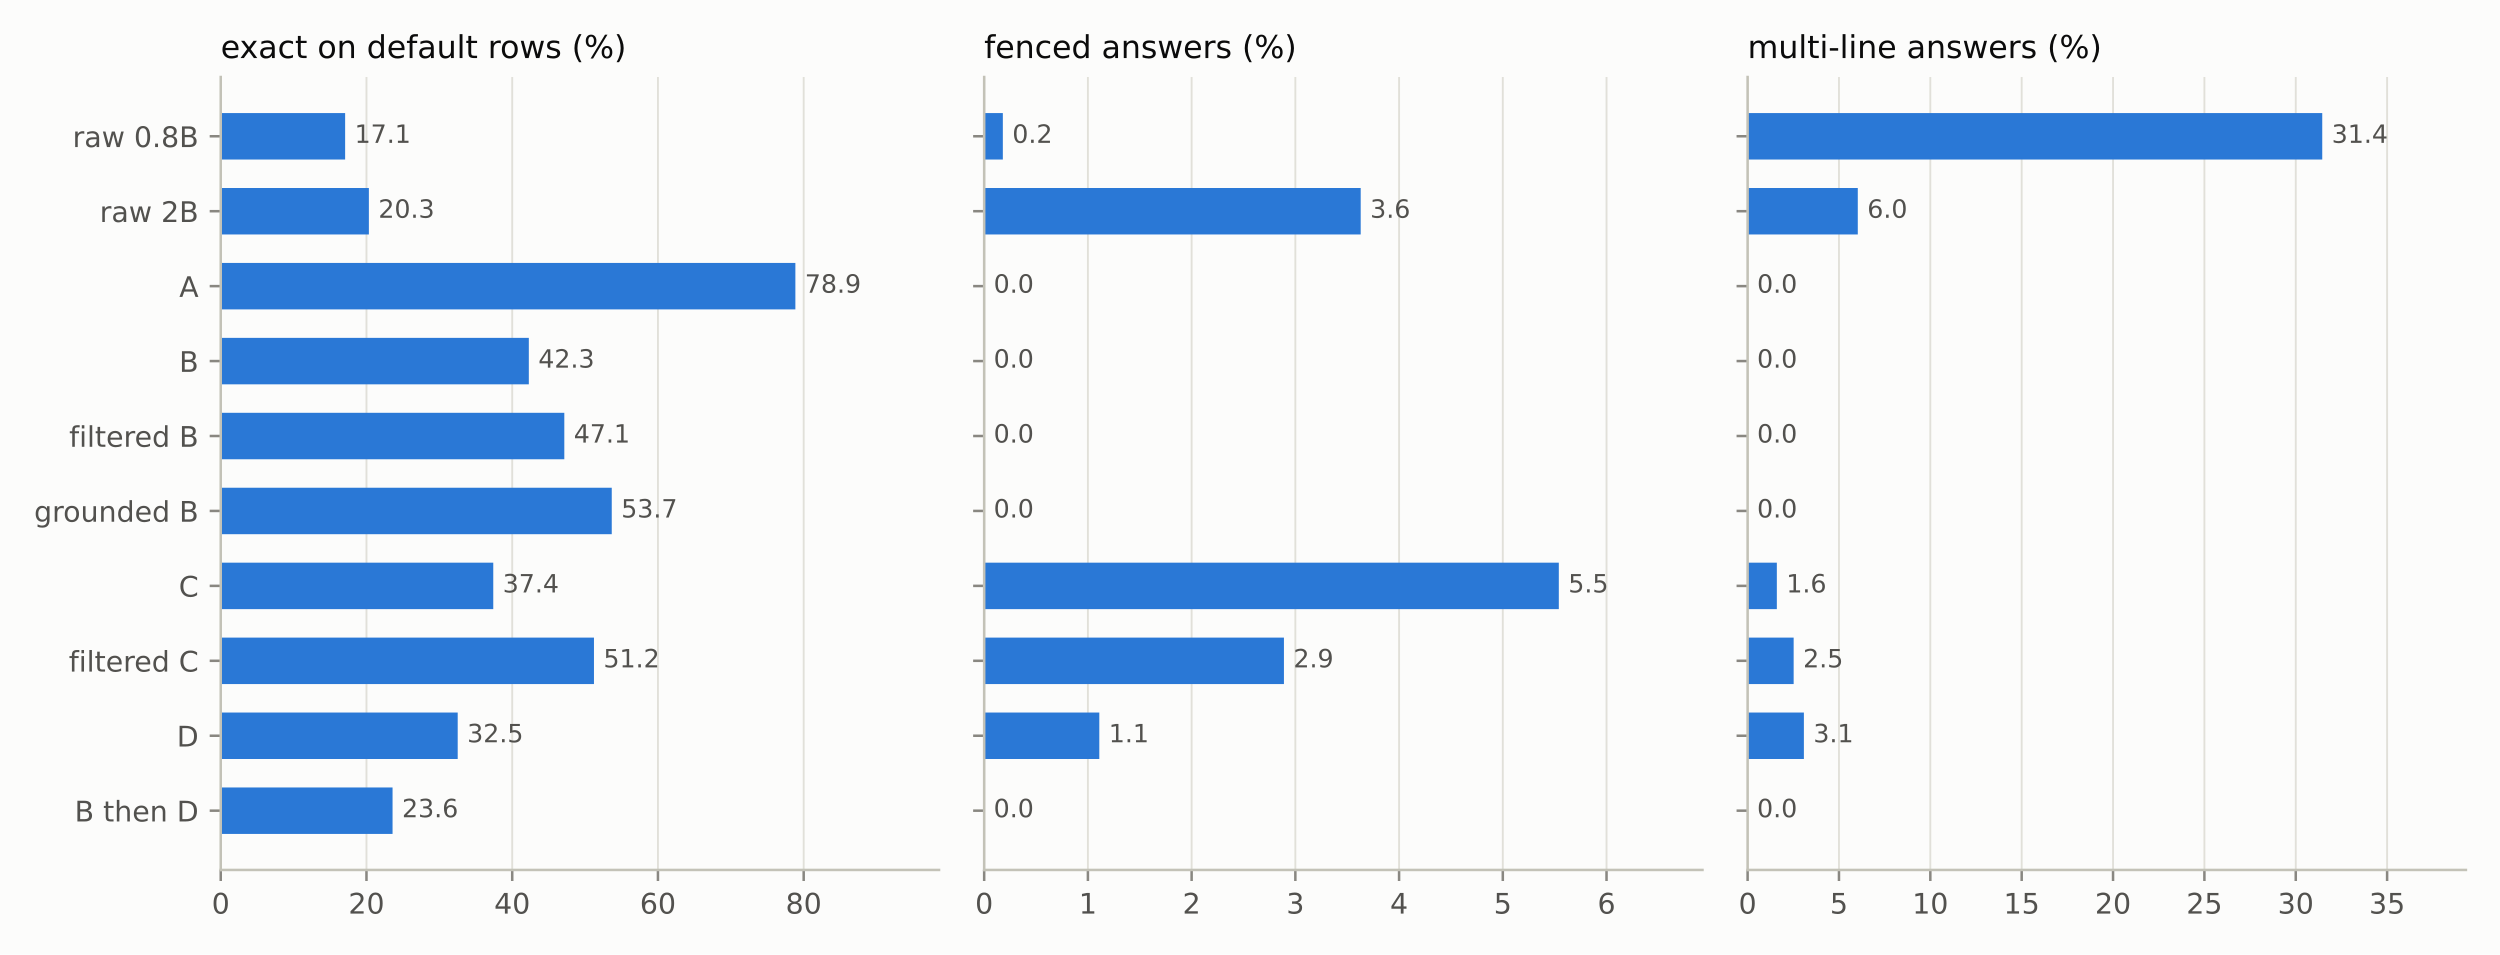
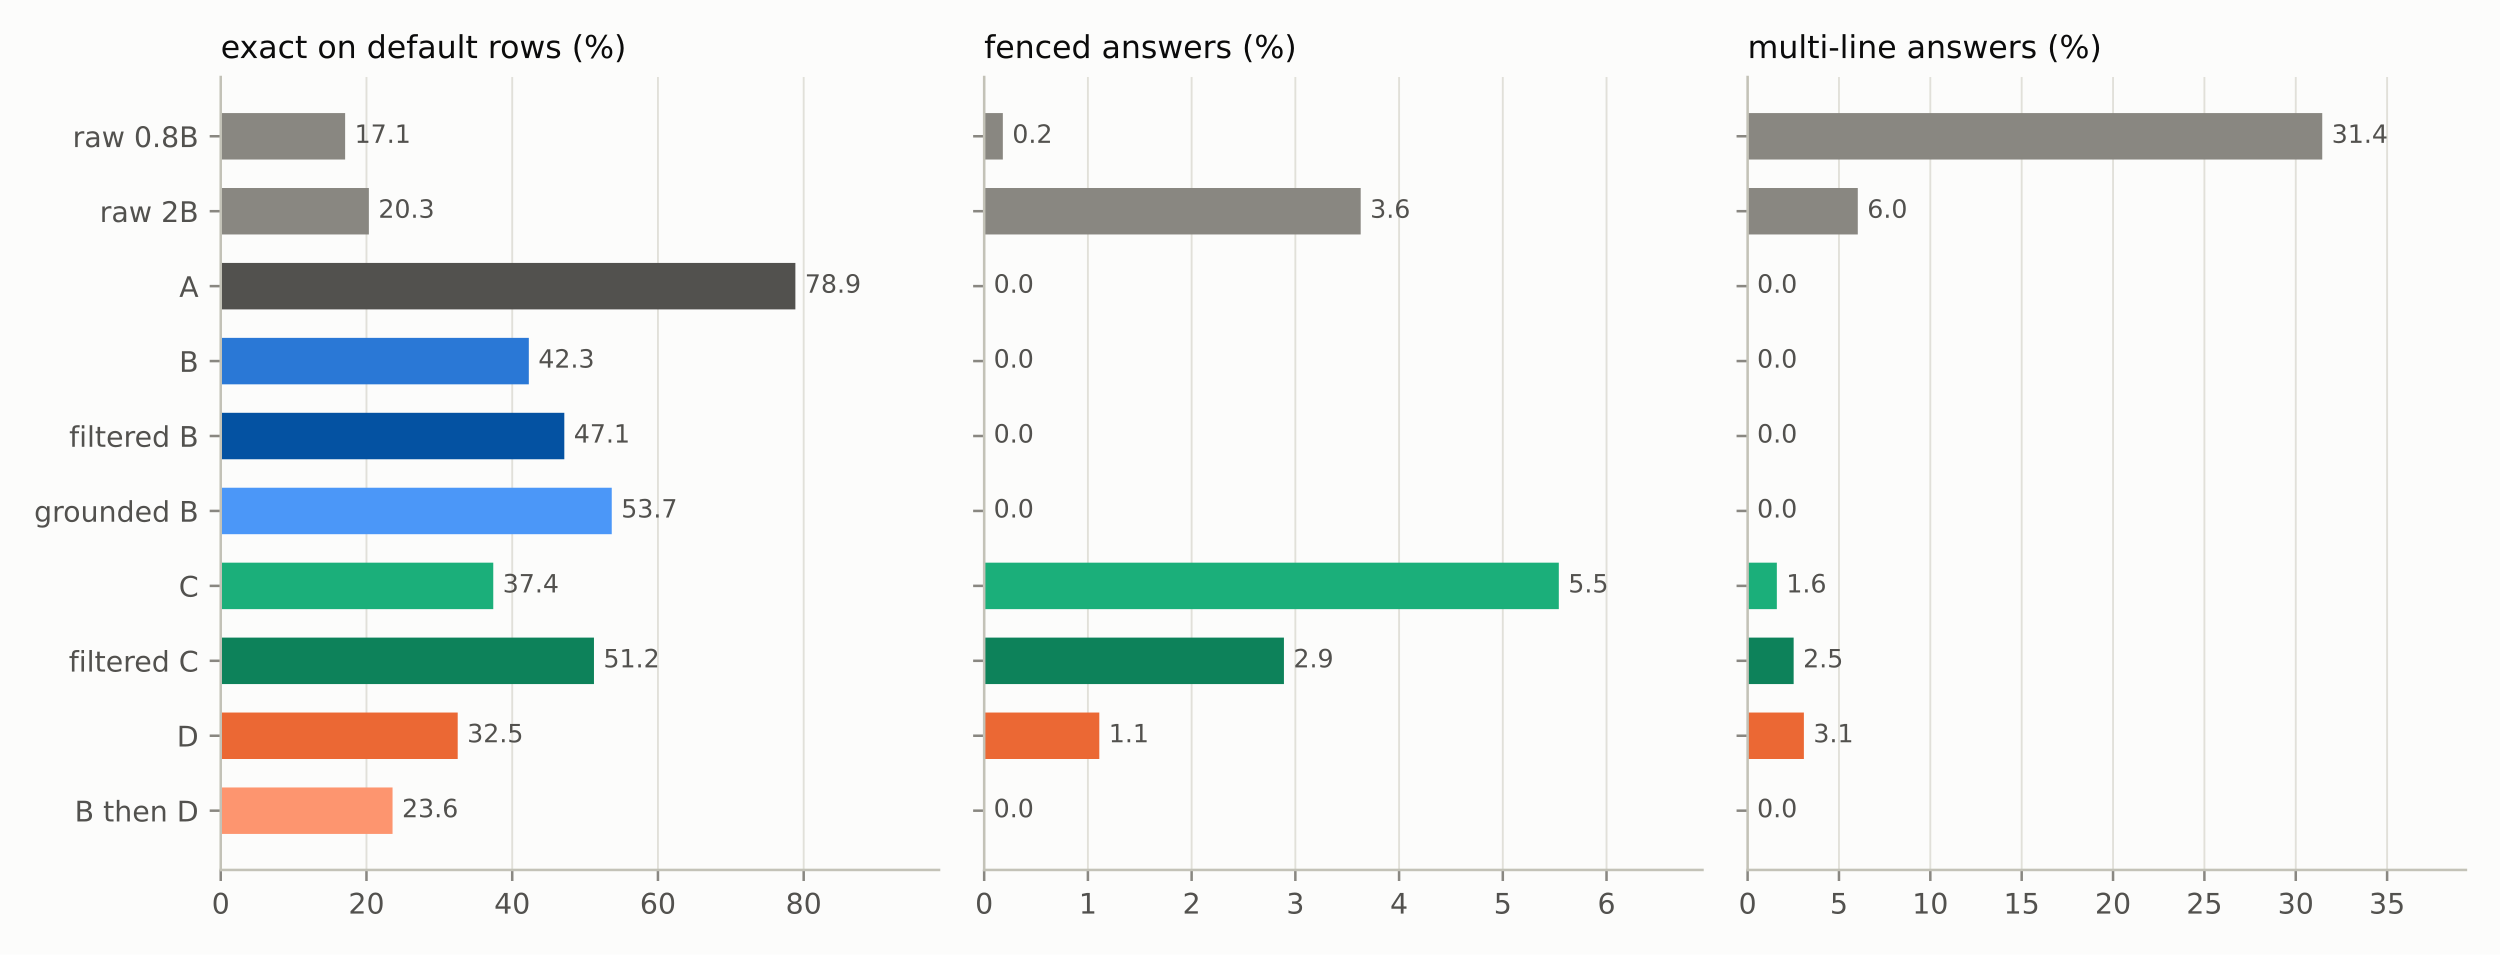
<svg xmlns="http://www.w3.org/2000/svg" xmlns:xlink="http://www.w3.org/1999/xlink" width="792pt" height="302.4pt" viewBox="0 0 792 302.4" version="1.1">
  <defs>
    <style type="text/css">*{stroke-linejoin: round; stroke-linecap: butt}</style>
  </defs>
  <g id="figure_1">
    <g id="patch_1">
      <path d="M 0 302.4 L 792 302.4 L 792 0 L 0 0 z " style="fill: #fcfcfb" />
    </g>
    <g id="axes_1">
      <g id="patch_2">
        <path d="M 69.93 275.6 L 297.486 275.6 L 297.486 24.398 L 69.93 24.398 z " style="fill: #fcfcfb" />
      </g>
      <g id="matplotlib.axis_1">
        <g id="xtick_1">
          <g id="line2d_1">
            <path d="M 69.93 275.6 L 69.93 24.398 " clip-path="url(#p79f45c9419)" style="fill: none; stroke: #e1e0d9; stroke-width: 0.6; stroke-linecap: square" />
          </g>
          <g id="line2d_2">
            <defs>
              <path id="mb6f0e437f2" d="M 0 0 L 0 3.5 " style="stroke: #898781; stroke-width: 0.8" />
            </defs>
            <g>
              <use xlink:href="#mb6f0e437f2" x="69.93" y="275.6" style="fill: #898781; stroke: #898781; stroke-width: 0.8" />
            </g>
          </g>
          <g id="text_1">
            <text style="font-size: 9px; font-family: 'DejaVu Sans', 'Bitstream Vera Sans', 'Computer Modern Sans Serif', 'Lucida Grande', 'Verdana', 'Geneva', 'Lucid', 'Arial', 'Helvetica', 'Avant Garde', sans-serif; text-anchor: middle; fill: #52514e" x="69.93" y="289.438" transform="rotate(-0 69.92969 289.4379)">0</text>
          </g>
        </g>
        <g id="xtick_2">
          <g id="line2d_3">
            <path d="M 116.099 275.6 L 116.099 24.398 " clip-path="url(#p79f45c9419)" style="fill: none; stroke: #e1e0d9; stroke-width: 0.6; stroke-linecap: square" />
          </g>
          <g id="line2d_4">
            <g>
              <use xlink:href="#mb6f0e437f2" x="116.099" y="275.6" style="fill: #898781; stroke: #898781; stroke-width: 0.8" />
            </g>
          </g>
          <g id="text_2">
            <text style="font-size: 9px; font-family: 'DejaVu Sans', 'Bitstream Vera Sans', 'Computer Modern Sans Serif', 'Lucida Grande', 'Verdana', 'Geneva', 'Lucid', 'Arial', 'Helvetica', 'Avant Garde', sans-serif; text-anchor: middle; fill: #52514e" x="116.099" y="289.438" transform="rotate(-0 116.099 289.4379)">20</text>
          </g>
        </g>
        <g id="xtick_3">
          <g id="line2d_5">
            <path d="M 162.268 275.6 L 162.268 24.398 " clip-path="url(#p79f45c9419)" style="fill: none; stroke: #e1e0d9; stroke-width: 0.6; stroke-linecap: square" />
          </g>
          <g id="line2d_6">
            <g>
              <use xlink:href="#mb6f0e437f2" x="162.268" y="275.6" style="fill: #898781; stroke: #898781; stroke-width: 0.8" />
            </g>
          </g>
          <g id="text_3">
            <text style="font-size: 9px; font-family: 'DejaVu Sans', 'Bitstream Vera Sans', 'Computer Modern Sans Serif', 'Lucida Grande', 'Verdana', 'Geneva', 'Lucid', 'Arial', 'Helvetica', 'Avant Garde', sans-serif; text-anchor: middle; fill: #52514e" x="162.268" y="289.438" transform="rotate(-0 162.2682 289.4379)">40</text>
          </g>
        </g>
        <g id="xtick_4">
          <g id="line2d_7">
            <path d="M 208.437 275.6 L 208.437 24.398 " clip-path="url(#p79f45c9419)" style="fill: none; stroke: #e1e0d9; stroke-width: 0.6; stroke-linecap: square" />
          </g>
          <g id="line2d_8">
            <g>
              <use xlink:href="#mb6f0e437f2" x="208.437" y="275.6" style="fill: #898781; stroke: #898781; stroke-width: 0.8" />
            </g>
          </g>
          <g id="text_4">
            <text style="font-size: 9px; font-family: 'DejaVu Sans', 'Bitstream Vera Sans', 'Computer Modern Sans Serif', 'Lucida Grande', 'Verdana', 'Geneva', 'Lucid', 'Arial', 'Helvetica', 'Avant Garde', sans-serif; text-anchor: middle; fill: #52514e" x="208.437" y="289.438" transform="rotate(-0 208.4375 289.4379)">60</text>
          </g>
        </g>
        <g id="xtick_5">
          <g id="line2d_9">
            <path d="M 254.607 275.6 L 254.607 24.398 " clip-path="url(#p79f45c9419)" style="fill: none; stroke: #e1e0d9; stroke-width: 0.6; stroke-linecap: square" />
          </g>
          <g id="line2d_10">
            <g>
              <use xlink:href="#mb6f0e437f2" x="254.607" y="275.6" style="fill: #898781; stroke: #898781; stroke-width: 0.8" />
            </g>
          </g>
          <g id="text_5">
            <text style="font-size: 9px; font-family: 'DejaVu Sans', 'Bitstream Vera Sans', 'Computer Modern Sans Serif', 'Lucida Grande', 'Verdana', 'Geneva', 'Lucid', 'Arial', 'Helvetica', 'Avant Garde', sans-serif; text-anchor: middle; fill: #52514e" x="254.607" y="289.438" transform="rotate(-0 254.6068 289.4379)">80</text>
          </g>
        </g>
      </g>
      <g id="matplotlib.axis_2">
        <g id="ytick_1">
          <g id="line2d_11">
            <defs>
              <path id="m98bd4d038a" d="M 0 0 L -3.5 0 " style="stroke: #898781; stroke-width: 0.8" />
            </defs>
            <g>
              <use xlink:href="#m98bd4d038a" x="69.93" y="43.176" style="fill: #898781; stroke: #898781; stroke-width: 0.8" />
            </g>
          </g>
          <g id="text_6">
            <text style="font-size: 9px; font-family: 'DejaVu Sans', 'Bitstream Vera Sans', 'Computer Modern Sans Serif', 'Lucida Grande', 'Verdana', 'Geneva', 'Lucid', 'Arial', 'Helvetica', 'Avant Garde', sans-serif; text-anchor: end; fill: #52514e" x="62.93" y="46.595" transform="rotate(-0 62.92969 46.59459)">raw 0.8B</text>
          </g>
        </g>
        <g id="ytick_2">
          <g id="line2d_12">
            <g>
              <use xlink:href="#m98bd4d038a" x="69.93" y="66.914" style="fill: #898781; stroke: #898781; stroke-width: 0.8" />
            </g>
          </g>
          <g id="text_7">
            <text style="font-size: 9px; font-family: 'DejaVu Sans', 'Bitstream Vera Sans', 'Computer Modern Sans Serif', 'Lucida Grande', 'Verdana', 'Geneva', 'Lucid', 'Arial', 'Helvetica', 'Avant Garde', sans-serif; text-anchor: end; fill: #52514e" x="62.93" y="70.333" transform="rotate(-0 62.92969 70.33316)">raw 2B</text>
          </g>
        </g>
        <g id="ytick_3">
          <g id="line2d_13">
            <g>
              <use xlink:href="#m98bd4d038a" x="69.93" y="90.653" style="fill: #898781; stroke: #898781; stroke-width: 0.8" />
            </g>
          </g>
          <g id="text_8">
            <text style="font-size: 9px; font-family: 'DejaVu Sans', 'Bitstream Vera Sans', 'Computer Modern Sans Serif', 'Lucida Grande', 'Verdana', 'Geneva', 'Lucid', 'Arial', 'Helvetica', 'Avant Garde', sans-serif; text-anchor: end; fill: #52514e" x="62.93" y="94.072" transform="rotate(-0 62.92969 94.07174)">A</text>
          </g>
        </g>
        <g id="ytick_4">
          <g id="line2d_14">
            <g>
              <use xlink:href="#m98bd4d038a" x="69.93" y="114.391" style="fill: #898781; stroke: #898781; stroke-width: 0.8" />
            </g>
          </g>
          <g id="text_9">
            <text style="font-size: 9px; font-family: 'DejaVu Sans', 'Bitstream Vera Sans', 'Computer Modern Sans Serif', 'Lucida Grande', 'Verdana', 'Geneva', 'Lucid', 'Arial', 'Helvetica', 'Avant Garde', sans-serif; text-anchor: end; fill: #52514e" x="62.93" y="117.81" transform="rotate(-0 62.92969 117.8103)">B</text>
          </g>
        </g>
        <g id="ytick_5">
          <g id="line2d_15">
            <g>
              <use xlink:href="#m98bd4d038a" x="69.93" y="138.13" style="fill: #898781; stroke: #898781; stroke-width: 0.8" />
            </g>
          </g>
          <g id="text_10">
            <text style="font-size: 9px; font-family: 'DejaVu Sans', 'Bitstream Vera Sans', 'Computer Modern Sans Serif', 'Lucida Grande', 'Verdana', 'Geneva', 'Lucid', 'Arial', 'Helvetica', 'Avant Garde', sans-serif; text-anchor: end; fill: #52514e" x="62.93" y="141.549" transform="rotate(-0 62.92969 141.5492)">filtered B</text>
          </g>
        </g>
        <g id="ytick_6">
          <g id="line2d_16">
            <g>
              <use xlink:href="#m98bd4d038a" x="69.93" y="161.869" style="fill: #898781; stroke: #898781; stroke-width: 0.8" />
            </g>
          </g>
          <g id="text_11">
            <text style="font-size: 9px; font-family: 'DejaVu Sans', 'Bitstream Vera Sans', 'Computer Modern Sans Serif', 'Lucida Grande', 'Verdana', 'Geneva', 'Lucid', 'Arial', 'Helvetica', 'Avant Garde', sans-serif; text-anchor: end; fill: #52514e" x="62.93" y="165.288" transform="rotate(-0 62.92969 165.2878)">grounded B</text>
          </g>
        </g>
        <g id="ytick_7">
          <g id="line2d_17">
            <g>
              <use xlink:href="#m98bd4d038a" x="69.93" y="185.607" style="fill: #898781; stroke: #898781; stroke-width: 0.8" />
            </g>
          </g>
          <g id="text_12">
            <text style="font-size: 9px; font-family: 'DejaVu Sans', 'Bitstream Vera Sans', 'Computer Modern Sans Serif', 'Lucida Grande', 'Verdana', 'Geneva', 'Lucid', 'Arial', 'Helvetica', 'Avant Garde', sans-serif; text-anchor: end; fill: #52514e" x="62.93" y="189.026" transform="rotate(-0 62.92969 189.026)">C</text>
          </g>
        </g>
        <g id="ytick_8">
          <g id="line2d_18">
            <g>
              <use xlink:href="#m98bd4d038a" x="69.93" y="209.346" style="fill: #898781; stroke: #898781; stroke-width: 0.8" />
            </g>
          </g>
          <g id="text_13">
            <text style="font-size: 9px; font-family: 'DejaVu Sans', 'Bitstream Vera Sans', 'Computer Modern Sans Serif', 'Lucida Grande', 'Verdana', 'Geneva', 'Lucid', 'Arial', 'Helvetica', 'Avant Garde', sans-serif; text-anchor: end; fill: #52514e" x="62.93" y="212.765" transform="rotate(-0 62.92969 212.7649)">filtered C</text>
          </g>
        </g>
        <g id="ytick_9">
          <g id="line2d_19">
            <g>
              <use xlink:href="#m98bd4d038a" x="69.93" y="233.084" style="fill: #898781; stroke: #898781; stroke-width: 0.8" />
            </g>
          </g>
          <g id="text_14">
            <text style="font-size: 9px; font-family: 'DejaVu Sans', 'Bitstream Vera Sans', 'Computer Modern Sans Serif', 'Lucida Grande', 'Verdana', 'Geneva', 'Lucid', 'Arial', 'Helvetica', 'Avant Garde', sans-serif; text-anchor: end; fill: #52514e" x="62.93" y="236.503" transform="rotate(-0 62.92969 236.5032)">D</text>
          </g>
        </g>
        <g id="ytick_10">
          <g id="line2d_20">
            <g>
              <use xlink:href="#m98bd4d038a" x="69.93" y="256.823" style="fill: #898781; stroke: #898781; stroke-width: 0.8" />
            </g>
          </g>
          <g id="text_15">
            <text style="font-size: 9px; font-family: 'DejaVu Sans', 'Bitstream Vera Sans', 'Computer Modern Sans Serif', 'Lucida Grande', 'Verdana', 'Geneva', 'Lucid', 'Arial', 'Helvetica', 'Avant Garde', sans-serif; text-anchor: end; fill: #52514e" x="62.93" y="260.242" transform="rotate(-0 62.92969 260.2421)">B then D</text>
          </g>
        </g>
      </g>
      <g id="patch_3">
-         <path d="M 69.93 35.817 L 109.335 35.817 L 109.335 50.535 L 69.93 50.535 z " clip-path="url(#p79f45c9419)" style="fill: #2a78d6" />
+         <path d="M 69.93 35.817 L 109.335 35.817 L 109.335 50.535 L 69.93 50.535 z " clip-path="url(#p79f45c9419)" style="fill: #898781" />
      </g>
      <g id="patch_4">
-         <path d="M 69.93 59.555 L 116.861 59.555 L 116.861 74.273 L 69.93 74.273 z " clip-path="url(#p79f45c9419)" style="fill: #2a78d6" />
+         <path d="M 69.93 59.555 L 116.861 59.555 L 116.861 74.273 L 69.93 74.273 z " clip-path="url(#p79f45c9419)" style="fill: #898781" />
      </g>
      <g id="patch_5">
-         <path d="M 69.93 83.294 L 251.975 83.294 L 251.975 98.012 L 69.93 98.012 z " clip-path="url(#p79f45c9419)" style="fill: #2a78d6" />
+         <path d="M 69.93 83.294 L 251.975 83.294 L 251.975 98.012 L 69.93 98.012 z " clip-path="url(#p79f45c9419)" style="fill: #52514e" />
      </g>
      <g id="patch_6">
        <path d="M 69.93 107.032 L 167.532 107.032 L 167.532 121.75 L 69.93 121.75 z " clip-path="url(#p79f45c9419)" style="fill: #2a78d6" />
      </g>
      <g id="patch_7">
-         <path d="M 69.93 130.771 L 178.774 130.771 L 178.774 145.489 L 69.93 145.489 z " clip-path="url(#p79f45c9419)" style="fill: #2a78d6" />
+         <path d="M 69.93 130.771 L 178.774 130.771 L 178.774 145.489 L 69.93 145.489 z " clip-path="url(#p79f45c9419)" style="fill: #0452a2" />
      </g>
      <g id="patch_8">
-         <path d="M 69.93 154.51 L 193.802 154.51 L 193.802 169.227 L 69.93 169.227 z " clip-path="url(#p79f45c9419)" style="fill: #2a78d6" />
+         <path d="M 69.93 154.51 L 193.802 154.51 L 193.802 169.227 L 69.93 169.227 z " clip-path="url(#p79f45c9419)" style="fill: #4b97f8" />
      </g>
      <g id="patch_9">
-         <path d="M 69.93 178.248 L 156.266 178.248 L 156.266 192.966 L 69.93 192.966 z " clip-path="url(#p79f45c9419)" style="fill: #2a78d6" />
+         <path d="M 69.93 178.248 L 156.266 178.248 L 156.266 192.966 L 69.93 192.966 z " clip-path="url(#p79f45c9419)" style="fill: #1baf7a" />
      </g>
      <g id="patch_10">
-         <path d="M 69.93 201.987 L 188.169 201.987 L 188.169 216.705 L 69.93 216.705 z " clip-path="url(#p79f45c9419)" style="fill: #2a78d6" />
+         <path d="M 69.93 201.987 L 188.169 201.987 L 188.169 216.705 L 69.93 216.705 z " clip-path="url(#p79f45c9419)" style="fill: #0d825a" />
      </g>
      <g id="patch_11">
-         <path d="M 69.93 225.725 L 145.001 225.725 L 145.001 240.443 L 69.93 240.443 z " clip-path="url(#p79f45c9419)" style="fill: #2a78d6" />
+         <path d="M 69.93 225.725 L 145.001 225.725 L 145.001 240.443 L 69.93 240.443 z " clip-path="url(#p79f45c9419)" style="fill: #eb6834" />
      </g>
      <g id="patch_12">
-         <path d="M 69.93 249.464 L 124.363 249.464 L 124.363 264.182 L 69.93 264.182 z " clip-path="url(#p79f45c9419)" style="fill: #2a78d6" />
+         <path d="M 69.93 249.464 L 124.363 249.464 L 124.363 264.182 L 69.93 264.182 z " clip-path="url(#p79f45c9419)" style="fill: #fd956f" />
      </g>
      <g id="patch_13">
        <path d="M 69.93 275.6 L 69.93 24.398 " style="fill: none; stroke: #c3c2b7; stroke-width: 0.8; stroke-linejoin: miter; stroke-linecap: square" />
      </g>
      <g id="patch_14">
        <path d="M 69.93 275.6 L 297.486 275.6 " style="fill: none; stroke: #c3c2b7; stroke-width: 0.8; stroke-linejoin: miter; stroke-linecap: square" />
      </g>
      <g id="text_16">
        <text style="font-size: 8px; font-family: 'DejaVu Sans', 'Bitstream Vera Sans', 'Computer Modern Sans Serif', 'Lucida Grande', 'Verdana', 'Geneva', 'Lucid', 'Arial', 'Helvetica', 'Avant Garde', sans-serif; text-anchor: start; fill: #52514e" x="112.335" y="45.254" transform="rotate(-0 112.3352 45.25377)">17.1</text>
      </g>
      <g id="text_17">
        <text style="font-size: 8px; font-family: 'DejaVu Sans', 'Bitstream Vera Sans', 'Computer Modern Sans Serif', 'Lucida Grande', 'Verdana', 'Geneva', 'Lucid', 'Arial', 'Helvetica', 'Avant Garde', sans-serif; text-anchor: start; fill: #52514e" x="119.861" y="68.992" transform="rotate(-0 119.8607 68.99234)">20.3</text>
      </g>
      <g id="text_18">
        <text style="font-size: 8px; font-family: 'DejaVu Sans', 'Bitstream Vera Sans', 'Computer Modern Sans Serif', 'Lucida Grande', 'Verdana', 'Geneva', 'Lucid', 'Arial', 'Helvetica', 'Avant Garde', sans-serif; text-anchor: start; fill: #52514e" x="254.975" y="92.731" transform="rotate(-0 254.9751 92.73091)">78.9</text>
      </g>
      <g id="text_19">
        <text style="font-size: 8px; font-family: 'DejaVu Sans', 'Bitstream Vera Sans', 'Computer Modern Sans Serif', 'Lucida Grande', 'Verdana', 'Geneva', 'Lucid', 'Arial', 'Helvetica', 'Avant Garde', sans-serif; text-anchor: start; fill: #52514e" x="170.532" y="116.469" transform="rotate(-0 170.5315 116.4695)">42.3</text>
      </g>
      <g id="text_20">
        <text style="font-size: 8px; font-family: 'DejaVu Sans', 'Bitstream Vera Sans', 'Computer Modern Sans Serif', 'Lucida Grande', 'Verdana', 'Geneva', 'Lucid', 'Arial', 'Helvetica', 'Avant Garde', sans-serif; text-anchor: start; fill: #52514e" x="181.774" y="140.208" transform="rotate(-0 181.7737 140.2081)">47.1</text>
      </g>
      <g id="text_21">
        <text style="font-size: 8px; font-family: 'DejaVu Sans', 'Bitstream Vera Sans', 'Computer Modern Sans Serif', 'Lucida Grande', 'Verdana', 'Geneva', 'Lucid', 'Arial', 'Helvetica', 'Avant Garde', sans-serif; text-anchor: start; fill: #52514e" x="196.802" y="163.947" transform="rotate(-0 196.8018 163.9466)">53.7</text>
      </g>
      <g id="text_22">
        <text style="font-size: 8px; font-family: 'DejaVu Sans', 'Bitstream Vera Sans', 'Computer Modern Sans Serif', 'Lucida Grande', 'Verdana', 'Geneva', 'Lucid', 'Arial', 'Helvetica', 'Avant Garde', sans-serif; text-anchor: start; fill: #52514e" x="159.266" y="187.685" transform="rotate(-0 159.2662 187.6852)">37.4</text>
      </g>
      <g id="text_23">
        <text style="font-size: 8px; font-family: 'DejaVu Sans', 'Bitstream Vera Sans', 'Computer Modern Sans Serif', 'Lucida Grande', 'Verdana', 'Geneva', 'Lucid', 'Arial', 'Helvetica', 'Avant Garde', sans-serif; text-anchor: start; fill: #52514e" x="191.169" y="211.424" transform="rotate(-0 191.1692 211.4238)">51.2</text>
      </g>
      <g id="text_24">
        <text style="font-size: 8px; font-family: 'DejaVu Sans', 'Bitstream Vera Sans', 'Computer Modern Sans Serif', 'Lucida Grande', 'Verdana', 'Geneva', 'Lucid', 'Arial', 'Helvetica', 'Avant Garde', sans-serif; text-anchor: start; fill: #52514e" x="148.001" y="235.162" transform="rotate(-0 148.0009 235.1623)">32.5</text>
      </g>
      <g id="text_25">
        <text style="font-size: 8px; font-family: 'DejaVu Sans', 'Bitstream Vera Sans', 'Computer Modern Sans Serif', 'Lucida Grande', 'Verdana', 'Geneva', 'Lucid', 'Arial', 'Helvetica', 'Avant Garde', sans-serif; text-anchor: start; fill: #52514e" x="127.363" y="258.901" transform="rotate(-0 127.3633 258.9009)">23.6</text>
      </g>
      <g id="text_26">
        <text style="font-size: 10px; font-family: 'DejaVu Sans', 'Bitstream Vera Sans', 'Computer Modern Sans Serif', 'Lucida Grande', 'Verdana', 'Geneva', 'Lucid', 'Arial', 'Helvetica', 'Avant Garde', sans-serif; text-anchor: start; fill: #0b0b0b" x="69.93" y="18.398" transform="rotate(-0 69.92969 18.39844)">exact on default rows (%)</text>
      </g>
    </g>
    <g id="axes_2">
      <g id="patch_15">
        <path d="M 311.786 275.6 L 539.343 275.6 L 539.343 24.398 L 311.786 24.398 z " style="fill: #fcfcfb" />
      </g>
      <g id="matplotlib.axis_3">
        <g id="xtick_6">
          <g id="line2d_21">
            <path d="M 311.786 275.6 L 311.786 24.398 " clip-path="url(#p18b43cdfb5)" style="fill: none; stroke: #e1e0d9; stroke-width: 0.6; stroke-linecap: square" />
          </g>
          <g id="line2d_22">
            <g>
              <use xlink:href="#mb6f0e437f2" x="311.786" y="275.6" style="fill: #898781; stroke: #898781; stroke-width: 0.8" />
            </g>
          </g>
          <g id="text_27">
            <text style="font-size: 9px; font-family: 'DejaVu Sans', 'Bitstream Vera Sans', 'Computer Modern Sans Serif', 'Lucida Grande', 'Verdana', 'Geneva', 'Lucid', 'Arial', 'Helvetica', 'Avant Garde', sans-serif; text-anchor: middle; fill: #52514e" x="311.786" y="289.438" transform="rotate(-0 311.7865 289.4379)">0</text>
          </g>
        </g>
        <g id="xtick_7">
          <g id="line2d_23">
            <path d="M 344.647 275.6 L 344.647 24.398 " clip-path="url(#p18b43cdfb5)" style="fill: none; stroke: #e1e0d9; stroke-width: 0.6; stroke-linecap: square" />
          </g>
          <g id="line2d_24">
            <g>
              <use xlink:href="#mb6f0e437f2" x="344.647" y="275.6" style="fill: #898781; stroke: #898781; stroke-width: 0.8" />
            </g>
          </g>
          <g id="text_28">
            <text style="font-size: 9px; font-family: 'DejaVu Sans', 'Bitstream Vera Sans', 'Computer Modern Sans Serif', 'Lucida Grande', 'Verdana', 'Geneva', 'Lucid', 'Arial', 'Helvetica', 'Avant Garde', sans-serif; text-anchor: middle; fill: #52514e" x="344.647" y="289.438" transform="rotate(-0 344.6466 289.4379)">1</text>
          </g>
        </g>
        <g id="xtick_8">
          <g id="line2d_25">
            <path d="M 377.507 275.6 L 377.507 24.398 " clip-path="url(#p18b43cdfb5)" style="fill: none; stroke: #e1e0d9; stroke-width: 0.6; stroke-linecap: square" />
          </g>
          <g id="line2d_26">
            <g>
              <use xlink:href="#mb6f0e437f2" x="377.507" y="275.6" style="fill: #898781; stroke: #898781; stroke-width: 0.8" />
            </g>
          </g>
          <g id="text_29">
            <text style="font-size: 9px; font-family: 'DejaVu Sans', 'Bitstream Vera Sans', 'Computer Modern Sans Serif', 'Lucida Grande', 'Verdana', 'Geneva', 'Lucid', 'Arial', 'Helvetica', 'Avant Garde', sans-serif; text-anchor: middle; fill: #52514e" x="377.507" y="289.438" transform="rotate(-0 377.5068 289.4379)">2</text>
          </g>
        </g>
        <g id="xtick_9">
          <g id="line2d_27">
            <path d="M 410.367 275.6 L 410.367 24.398 " clip-path="url(#p18b43cdfb5)" style="fill: none; stroke: #e1e0d9; stroke-width: 0.6; stroke-linecap: square" />
          </g>
          <g id="line2d_28">
            <g>
              <use xlink:href="#mb6f0e437f2" x="410.367" y="275.6" style="fill: #898781; stroke: #898781; stroke-width: 0.8" />
            </g>
          </g>
          <g id="text_30">
            <text style="font-size: 9px; font-family: 'DejaVu Sans', 'Bitstream Vera Sans', 'Computer Modern Sans Serif', 'Lucida Grande', 'Verdana', 'Geneva', 'Lucid', 'Arial', 'Helvetica', 'Avant Garde', sans-serif; text-anchor: middle; fill: #52514e" x="410.367" y="289.438" transform="rotate(-0 410.367 289.4379)">3</text>
          </g>
        </g>
        <g id="xtick_10">
          <g id="line2d_29">
            <path d="M 443.227 275.6 L 443.227 24.398 " clip-path="url(#p18b43cdfb5)" style="fill: none; stroke: #e1e0d9; stroke-width: 0.6; stroke-linecap: square" />
          </g>
          <g id="line2d_30">
            <g>
              <use xlink:href="#mb6f0e437f2" x="443.227" y="275.6" style="fill: #898781; stroke: #898781; stroke-width: 0.8" />
            </g>
          </g>
          <g id="text_31">
            <text style="font-size: 9px; font-family: 'DejaVu Sans', 'Bitstream Vera Sans', 'Computer Modern Sans Serif', 'Lucida Grande', 'Verdana', 'Geneva', 'Lucid', 'Arial', 'Helvetica', 'Avant Garde', sans-serif; text-anchor: middle; fill: #52514e" x="443.227" y="289.438" transform="rotate(-0 443.2272 289.4379)">4</text>
          </g>
        </g>
        <g id="xtick_11">
          <g id="line2d_31">
            <path d="M 476.087 275.6 L 476.087 24.398 " clip-path="url(#p18b43cdfb5)" style="fill: none; stroke: #e1e0d9; stroke-width: 0.6; stroke-linecap: square" />
          </g>
          <g id="line2d_32">
            <g>
              <use xlink:href="#mb6f0e437f2" x="476.087" y="275.6" style="fill: #898781; stroke: #898781; stroke-width: 0.8" />
            </g>
          </g>
          <g id="text_32">
            <text style="font-size: 9px; font-family: 'DejaVu Sans', 'Bitstream Vera Sans', 'Computer Modern Sans Serif', 'Lucida Grande', 'Verdana', 'Geneva', 'Lucid', 'Arial', 'Helvetica', 'Avant Garde', sans-serif; text-anchor: middle; fill: #52514e" x="476.087" y="289.438" transform="rotate(-0 476.0874 289.4379)">5</text>
          </g>
        </g>
        <g id="xtick_12">
          <g id="line2d_33">
            <path d="M 508.948 275.6 L 508.948 24.398 " clip-path="url(#p18b43cdfb5)" style="fill: none; stroke: #e1e0d9; stroke-width: 0.6; stroke-linecap: square" />
          </g>
          <g id="line2d_34">
            <g>
              <use xlink:href="#mb6f0e437f2" x="508.948" y="275.6" style="fill: #898781; stroke: #898781; stroke-width: 0.8" />
            </g>
          </g>
          <g id="text_33">
            <text style="font-size: 9px; font-family: 'DejaVu Sans', 'Bitstream Vera Sans', 'Computer Modern Sans Serif', 'Lucida Grande', 'Verdana', 'Geneva', 'Lucid', 'Arial', 'Helvetica', 'Avant Garde', sans-serif; text-anchor: middle; fill: #52514e" x="508.948" y="289.438" transform="rotate(-0 508.9476 289.4379)">6</text>
          </g>
        </g>
      </g>
      <g id="matplotlib.axis_4">
        <g id="ytick_11">
          <g id="line2d_35">
            <g>
              <use xlink:href="#m98bd4d038a" x="311.786" y="43.176" style="fill: #898781; stroke: #898781; stroke-width: 0.8" />
            </g>
          </g>
        </g>
        <g id="ytick_12">
          <g id="line2d_36">
            <g>
              <use xlink:href="#m98bd4d038a" x="311.786" y="66.914" style="fill: #898781; stroke: #898781; stroke-width: 0.8" />
            </g>
          </g>
        </g>
        <g id="ytick_13">
          <g id="line2d_37">
            <g>
              <use xlink:href="#m98bd4d038a" x="311.786" y="90.653" style="fill: #898781; stroke: #898781; stroke-width: 0.8" />
            </g>
          </g>
        </g>
        <g id="ytick_14">
          <g id="line2d_38">
            <g>
              <use xlink:href="#m98bd4d038a" x="311.786" y="114.391" style="fill: #898781; stroke: #898781; stroke-width: 0.8" />
            </g>
          </g>
        </g>
        <g id="ytick_15">
          <g id="line2d_39">
            <g>
              <use xlink:href="#m98bd4d038a" x="311.786" y="138.13" style="fill: #898781; stroke: #898781; stroke-width: 0.8" />
            </g>
          </g>
        </g>
        <g id="ytick_16">
          <g id="line2d_40">
            <g>
              <use xlink:href="#m98bd4d038a" x="311.786" y="161.869" style="fill: #898781; stroke: #898781; stroke-width: 0.8" />
            </g>
          </g>
        </g>
        <g id="ytick_17">
          <g id="line2d_41">
            <g>
              <use xlink:href="#m98bd4d038a" x="311.786" y="185.607" style="fill: #898781; stroke: #898781; stroke-width: 0.8" />
            </g>
          </g>
        </g>
        <g id="ytick_18">
          <g id="line2d_42">
            <g>
              <use xlink:href="#m98bd4d038a" x="311.786" y="209.346" style="fill: #898781; stroke: #898781; stroke-width: 0.8" />
            </g>
          </g>
        </g>
        <g id="ytick_19">
          <g id="line2d_43">
            <g>
              <use xlink:href="#m98bd4d038a" x="311.786" y="233.084" style="fill: #898781; stroke: #898781; stroke-width: 0.8" />
            </g>
          </g>
        </g>
        <g id="ytick_20">
          <g id="line2d_44">
            <g>
              <use xlink:href="#m98bd4d038a" x="311.786" y="256.823" style="fill: #898781; stroke: #898781; stroke-width: 0.8" />
            </g>
          </g>
        </g>
      </g>
      <g id="patch_16">
-         <path d="M 311.786 35.817 L 317.701 35.817 L 317.701 50.535 L 311.786 50.535 z " clip-path="url(#p18b43cdfb5)" style="fill: #2a78d6" />
+         <path d="M 311.786 35.817 L 317.701 35.817 L 317.701 50.535 L 311.786 50.535 z " clip-path="url(#p18b43cdfb5)" style="fill: #898781" />
      </g>
      <g id="patch_17">
-         <path d="M 311.786 59.555 L 431.069 59.555 L 431.069 74.273 L 311.786 74.273 z " clip-path="url(#p18b43cdfb5)" style="fill: #2a78d6" />
+         <path d="M 311.786 59.555 L 431.069 59.555 L 431.069 74.273 L 311.786 74.273 z " clip-path="url(#p18b43cdfb5)" style="fill: #898781" />
      </g>
      <g id="patch_18">
-         <path d="M 311.786 83.294 L 311.786 83.294 L 311.786 98.012 L 311.786 98.012 z " clip-path="url(#p18b43cdfb5)" style="fill: #2a78d6" />
+         <path d="M 311.786 83.294 L 311.786 83.294 L 311.786 98.012 L 311.786 98.012 z " clip-path="url(#p18b43cdfb5)" style="fill: #52514e" />
      </g>
      <g id="patch_19">
        <path d="M 311.786 107.032 L 311.786 107.032 L 311.786 121.75 L 311.786 121.75 z " clip-path="url(#p18b43cdfb5)" style="fill: #2a78d6" />
      </g>
      <g id="patch_20">
-         <path d="M 311.786 130.771 L 311.786 130.771 L 311.786 145.489 L 311.786 145.489 z " clip-path="url(#p18b43cdfb5)" style="fill: #2a78d6" />
+         <path d="M 311.786 130.771 L 311.786 130.771 L 311.786 145.489 L 311.786 145.489 z " clip-path="url(#p18b43cdfb5)" style="fill: #0452a2" />
      </g>
      <g id="patch_21">
-         <path d="M 311.786 154.51 L 311.786 154.51 L 311.786 169.227 L 311.786 169.227 z " clip-path="url(#p18b43cdfb5)" style="fill: #2a78d6" />
+         <path d="M 311.786 154.51 L 311.786 154.51 L 311.786 169.227 L 311.786 169.227 z " clip-path="url(#p18b43cdfb5)" style="fill: #4b97f8" />
      </g>
      <g id="patch_22">
-         <path d="M 311.786 178.248 L 493.832 178.248 L 493.832 192.966 L 311.786 192.966 z " clip-path="url(#p18b43cdfb5)" style="fill: #2a78d6" />
+         <path d="M 311.786 178.248 L 493.832 178.248 L 493.832 192.966 L 311.786 192.966 z " clip-path="url(#p18b43cdfb5)" style="fill: #1baf7a" />
      </g>
      <g id="patch_23">
-         <path d="M 311.786 201.987 L 406.752 201.987 L 406.752 216.705 L 311.786 216.705 z " clip-path="url(#p18b43cdfb5)" style="fill: #2a78d6" />
+         <path d="M 311.786 201.987 L 406.752 201.987 L 406.752 216.705 L 311.786 216.705 z " clip-path="url(#p18b43cdfb5)" style="fill: #0d825a" />
      </g>
      <g id="patch_24">
-         <path d="M 311.786 225.725 L 348.261 225.725 L 348.261 240.443 L 311.786 240.443 z " clip-path="url(#p18b43cdfb5)" style="fill: #2a78d6" />
+         <path d="M 311.786 225.725 L 348.261 225.725 L 348.261 240.443 L 311.786 240.443 z " clip-path="url(#p18b43cdfb5)" style="fill: #eb6834" />
      </g>
      <g id="patch_25">
-         <path d="M 311.786 249.464 L 311.786 249.464 L 311.786 264.182 L 311.786 264.182 z " clip-path="url(#p18b43cdfb5)" style="fill: #2a78d6" />
+         <path d="M 311.786 249.464 L 311.786 249.464 L 311.786 264.182 L 311.786 264.182 z " clip-path="url(#p18b43cdfb5)" style="fill: #fd956f" />
      </g>
      <g id="patch_26">
        <path d="M 311.786 275.6 L 311.786 24.398 " style="fill: none; stroke: #c3c2b7; stroke-width: 0.8; stroke-linejoin: miter; stroke-linecap: square" />
      </g>
      <g id="patch_27">
        <path d="M 311.786 275.6 L 539.343 275.6 " style="fill: none; stroke: #c3c2b7; stroke-width: 0.8; stroke-linejoin: miter; stroke-linecap: square" />
      </g>
      <g id="text_34">
        <text style="font-size: 8px; font-family: 'DejaVu Sans', 'Bitstream Vera Sans', 'Computer Modern Sans Serif', 'Lucida Grande', 'Verdana', 'Geneva', 'Lucid', 'Arial', 'Helvetica', 'Avant Garde', sans-serif; text-anchor: start; fill: #52514e" x="320.701" y="45.254" transform="rotate(-0 320.7013 45.25377)">0.2</text>
      </g>
      <g id="text_35">
        <text style="font-size: 8px; font-family: 'DejaVu Sans', 'Bitstream Vera Sans', 'Computer Modern Sans Serif', 'Lucida Grande', 'Verdana', 'Geneva', 'Lucid', 'Arial', 'Helvetica', 'Avant Garde', sans-serif; text-anchor: start; fill: #52514e" x="434.069" y="68.992" transform="rotate(-0 434.0689 68.99234)">3.6</text>
      </g>
      <g id="text_36">
        <text style="font-size: 8px; font-family: 'DejaVu Sans', 'Bitstream Vera Sans', 'Computer Modern Sans Serif', 'Lucida Grande', 'Verdana', 'Geneva', 'Lucid', 'Arial', 'Helvetica', 'Avant Garde', sans-serif; text-anchor: start; fill: #52514e" x="314.786" y="92.731" transform="rotate(-0 314.7865 92.73091)">0.0</text>
      </g>
      <g id="text_37">
        <text style="font-size: 8px; font-family: 'DejaVu Sans', 'Bitstream Vera Sans', 'Computer Modern Sans Serif', 'Lucida Grande', 'Verdana', 'Geneva', 'Lucid', 'Arial', 'Helvetica', 'Avant Garde', sans-serif; text-anchor: start; fill: #52514e" x="314.786" y="116.469" transform="rotate(-0 314.7865 116.4695)">0.0</text>
      </g>
      <g id="text_38">
        <text style="font-size: 8px; font-family: 'DejaVu Sans', 'Bitstream Vera Sans', 'Computer Modern Sans Serif', 'Lucida Grande', 'Verdana', 'Geneva', 'Lucid', 'Arial', 'Helvetica', 'Avant Garde', sans-serif; text-anchor: start; fill: #52514e" x="314.786" y="140.208" transform="rotate(-0 314.7865 140.2081)">0.0</text>
      </g>
      <g id="text_39">
        <text style="font-size: 8px; font-family: 'DejaVu Sans', 'Bitstream Vera Sans', 'Computer Modern Sans Serif', 'Lucida Grande', 'Verdana', 'Geneva', 'Lucid', 'Arial', 'Helvetica', 'Avant Garde', sans-serif; text-anchor: start; fill: #52514e" x="314.786" y="163.947" transform="rotate(-0 314.7865 163.9466)">0.0</text>
      </g>
      <g id="text_40">
        <text style="font-size: 8px; font-family: 'DejaVu Sans', 'Bitstream Vera Sans', 'Computer Modern Sans Serif', 'Lucida Grande', 'Verdana', 'Geneva', 'Lucid', 'Arial', 'Helvetica', 'Avant Garde', sans-serif; text-anchor: start; fill: #52514e" x="496.832" y="187.685" transform="rotate(-0 496.8319 187.6852)">5.5</text>
      </g>
      <g id="text_41">
        <text style="font-size: 8px; font-family: 'DejaVu Sans', 'Bitstream Vera Sans', 'Computer Modern Sans Serif', 'Lucida Grande', 'Verdana', 'Geneva', 'Lucid', 'Arial', 'Helvetica', 'Avant Garde', sans-serif; text-anchor: start; fill: #52514e" x="409.752" y="211.424" transform="rotate(-0 409.7524 211.4238)">2.9</text>
      </g>
      <g id="text_42">
        <text style="font-size: 8px; font-family: 'DejaVu Sans', 'Bitstream Vera Sans', 'Computer Modern Sans Serif', 'Lucida Grande', 'Verdana', 'Geneva', 'Lucid', 'Arial', 'Helvetica', 'Avant Garde', sans-serif; text-anchor: start; fill: #52514e" x="351.261" y="235.162" transform="rotate(-0 351.2613 235.1623)">1.1</text>
      </g>
      <g id="text_43">
        <text style="font-size: 8px; font-family: 'DejaVu Sans', 'Bitstream Vera Sans', 'Computer Modern Sans Serif', 'Lucida Grande', 'Verdana', 'Geneva', 'Lucid', 'Arial', 'Helvetica', 'Avant Garde', sans-serif; text-anchor: start; fill: #52514e" x="314.786" y="258.901" transform="rotate(-0 314.7865 258.9009)">0.0</text>
      </g>
      <g id="text_44">
        <text style="font-size: 10px; font-family: 'DejaVu Sans', 'Bitstream Vera Sans', 'Computer Modern Sans Serif', 'Lucida Grande', 'Verdana', 'Geneva', 'Lucid', 'Arial', 'Helvetica', 'Avant Garde', sans-serif; text-anchor: start; fill: #0b0b0b" x="311.786" y="18.398" transform="rotate(-0 311.7865 18.39844)">fenced answers (%)</text>
      </g>
    </g>
    <g id="axes_3">
      <g id="patch_28">
        <path d="M 553.643 275.6 L 781.2 275.6 L 781.2 24.398 L 553.643 24.398 z " style="fill: #fcfcfb" />
      </g>
      <g id="matplotlib.axis_5">
        <g id="xtick_13">
          <g id="line2d_45">
            <path d="M 553.643 275.6 L 553.643 24.398 " clip-path="url(#pa86b670c87)" style="fill: none; stroke: #e1e0d9; stroke-width: 0.6; stroke-linecap: square" />
          </g>
          <g id="line2d_46">
            <g>
              <use xlink:href="#mb6f0e437f2" x="553.643" y="275.6" style="fill: #898781; stroke: #898781; stroke-width: 0.8" />
            </g>
          </g>
          <g id="text_45">
            <text style="font-size: 9px; font-family: 'DejaVu Sans', 'Bitstream Vera Sans', 'Computer Modern Sans Serif', 'Lucida Grande', 'Verdana', 'Geneva', 'Lucid', 'Arial', 'Helvetica', 'Avant Garde', sans-serif; text-anchor: middle; fill: #52514e" x="553.643" y="289.438" transform="rotate(-0 553.6432 289.4379)">0</text>
          </g>
        </g>
        <g id="xtick_14">
          <g id="line2d_47">
            <path d="M 582.585 275.6 L 582.585 24.398 " clip-path="url(#pa86b670c87)" style="fill: none; stroke: #e1e0d9; stroke-width: 0.6; stroke-linecap: square" />
          </g>
          <g id="line2d_48">
            <g>
              <use xlink:href="#mb6f0e437f2" x="582.585" y="275.6" style="fill: #898781; stroke: #898781; stroke-width: 0.8" />
            </g>
          </g>
          <g id="text_46">
            <text style="font-size: 9px; font-family: 'DejaVu Sans', 'Bitstream Vera Sans', 'Computer Modern Sans Serif', 'Lucida Grande', 'Verdana', 'Geneva', 'Lucid', 'Arial', 'Helvetica', 'Avant Garde', sans-serif; text-anchor: middle; fill: #52514e" x="582.585" y="289.438" transform="rotate(-0 582.5853 289.4379)">5</text>
          </g>
        </g>
        <g id="xtick_15">
          <g id="line2d_49">
            <path d="M 611.527 275.6 L 611.527 24.398 " clip-path="url(#pa86b670c87)" style="fill: none; stroke: #e1e0d9; stroke-width: 0.6; stroke-linecap: square" />
          </g>
          <g id="line2d_50">
            <g>
              <use xlink:href="#mb6f0e437f2" x="611.527" y="275.6" style="fill: #898781; stroke: #898781; stroke-width: 0.8" />
            </g>
          </g>
          <g id="text_47">
            <text style="font-size: 9px; font-family: 'DejaVu Sans', 'Bitstream Vera Sans', 'Computer Modern Sans Serif', 'Lucida Grande', 'Verdana', 'Geneva', 'Lucid', 'Arial', 'Helvetica', 'Avant Garde', sans-serif; text-anchor: middle; fill: #52514e" x="611.527" y="289.438" transform="rotate(-0 611.5273 289.4379)">10</text>
          </g>
        </g>
        <g id="xtick_16">
          <g id="line2d_51">
            <path d="M 640.469 275.6 L 640.469 24.398 " clip-path="url(#pa86b670c87)" style="fill: none; stroke: #e1e0d9; stroke-width: 0.6; stroke-linecap: square" />
          </g>
          <g id="line2d_52">
            <g>
              <use xlink:href="#mb6f0e437f2" x="640.469" y="275.6" style="fill: #898781; stroke: #898781; stroke-width: 0.8" />
            </g>
          </g>
          <g id="text_48">
            <text style="font-size: 9px; font-family: 'DejaVu Sans', 'Bitstream Vera Sans', 'Computer Modern Sans Serif', 'Lucida Grande', 'Verdana', 'Geneva', 'Lucid', 'Arial', 'Helvetica', 'Avant Garde', sans-serif; text-anchor: middle; fill: #52514e" x="640.469" y="289.438" transform="rotate(-0 640.4693 289.4379)">15</text>
          </g>
        </g>
        <g id="xtick_17">
          <g id="line2d_53">
            <path d="M 669.411 275.6 L 669.411 24.398 " clip-path="url(#pa86b670c87)" style="fill: none; stroke: #e1e0d9; stroke-width: 0.6; stroke-linecap: square" />
          </g>
          <g id="line2d_54">
            <g>
              <use xlink:href="#mb6f0e437f2" x="669.411" y="275.6" style="fill: #898781; stroke: #898781; stroke-width: 0.8" />
            </g>
          </g>
          <g id="text_49">
            <text style="font-size: 9px; font-family: 'DejaVu Sans', 'Bitstream Vera Sans', 'Computer Modern Sans Serif', 'Lucida Grande', 'Verdana', 'Geneva', 'Lucid', 'Arial', 'Helvetica', 'Avant Garde', sans-serif; text-anchor: middle; fill: #52514e" x="669.411" y="289.438" transform="rotate(-0 669.4114 289.4379)">20</text>
          </g>
        </g>
        <g id="xtick_18">
          <g id="line2d_55">
            <path d="M 698.353 275.6 L 698.353 24.398 " clip-path="url(#pa86b670c87)" style="fill: none; stroke: #e1e0d9; stroke-width: 0.6; stroke-linecap: square" />
          </g>
          <g id="line2d_56">
            <g>
              <use xlink:href="#mb6f0e437f2" x="698.353" y="275.6" style="fill: #898781; stroke: #898781; stroke-width: 0.8" />
            </g>
          </g>
          <g id="text_50">
            <text style="font-size: 9px; font-family: 'DejaVu Sans', 'Bitstream Vera Sans', 'Computer Modern Sans Serif', 'Lucida Grande', 'Verdana', 'Geneva', 'Lucid', 'Arial', 'Helvetica', 'Avant Garde', sans-serif; text-anchor: middle; fill: #52514e" x="698.353" y="289.438" transform="rotate(-0 698.3534 289.4379)">25</text>
          </g>
        </g>
        <g id="xtick_19">
          <g id="line2d_57">
            <path d="M 727.295 275.6 L 727.295 24.398 " clip-path="url(#pa86b670c87)" style="fill: none; stroke: #e1e0d9; stroke-width: 0.6; stroke-linecap: square" />
          </g>
          <g id="line2d_58">
            <g>
              <use xlink:href="#mb6f0e437f2" x="727.295" y="275.6" style="fill: #898781; stroke: #898781; stroke-width: 0.8" />
            </g>
          </g>
          <g id="text_51">
            <text style="font-size: 9px; font-family: 'DejaVu Sans', 'Bitstream Vera Sans', 'Computer Modern Sans Serif', 'Lucida Grande', 'Verdana', 'Geneva', 'Lucid', 'Arial', 'Helvetica', 'Avant Garde', sans-serif; text-anchor: middle; fill: #52514e" x="727.295" y="289.438" transform="rotate(-0 727.2955 289.4379)">30</text>
          </g>
        </g>
        <g id="xtick_20">
          <g id="line2d_59">
            <path d="M 756.237 275.6 L 756.237 24.398 " clip-path="url(#pa86b670c87)" style="fill: none; stroke: #e1e0d9; stroke-width: 0.6; stroke-linecap: square" />
          </g>
          <g id="line2d_60">
            <g>
              <use xlink:href="#mb6f0e437f2" x="756.237" y="275.6" style="fill: #898781; stroke: #898781; stroke-width: 0.8" />
            </g>
          </g>
          <g id="text_52">
            <text style="font-size: 9px; font-family: 'DejaVu Sans', 'Bitstream Vera Sans', 'Computer Modern Sans Serif', 'Lucida Grande', 'Verdana', 'Geneva', 'Lucid', 'Arial', 'Helvetica', 'Avant Garde', sans-serif; text-anchor: middle; fill: #52514e" x="756.237" y="289.438" transform="rotate(-0 756.2375 289.4379)">35</text>
          </g>
        </g>
      </g>
      <g id="matplotlib.axis_6">
        <g id="ytick_21">
          <g id="line2d_61">
            <g>
              <use xlink:href="#m98bd4d038a" x="553.643" y="43.176" style="fill: #898781; stroke: #898781; stroke-width: 0.8" />
            </g>
          </g>
        </g>
        <g id="ytick_22">
          <g id="line2d_62">
            <g>
              <use xlink:href="#m98bd4d038a" x="553.643" y="66.914" style="fill: #898781; stroke: #898781; stroke-width: 0.8" />
            </g>
          </g>
        </g>
        <g id="ytick_23">
          <g id="line2d_63">
            <g>
              <use xlink:href="#m98bd4d038a" x="553.643" y="90.653" style="fill: #898781; stroke: #898781; stroke-width: 0.8" />
            </g>
          </g>
        </g>
        <g id="ytick_24">
          <g id="line2d_64">
            <g>
              <use xlink:href="#m98bd4d038a" x="553.643" y="114.391" style="fill: #898781; stroke: #898781; stroke-width: 0.8" />
            </g>
          </g>
        </g>
        <g id="ytick_25">
          <g id="line2d_65">
            <g>
              <use xlink:href="#m98bd4d038a" x="553.643" y="138.13" style="fill: #898781; stroke: #898781; stroke-width: 0.8" />
            </g>
          </g>
        </g>
        <g id="ytick_26">
          <g id="line2d_66">
            <g>
              <use xlink:href="#m98bd4d038a" x="553.643" y="161.869" style="fill: #898781; stroke: #898781; stroke-width: 0.8" />
            </g>
          </g>
        </g>
        <g id="ytick_27">
          <g id="line2d_67">
            <g>
              <use xlink:href="#m98bd4d038a" x="553.643" y="185.607" style="fill: #898781; stroke: #898781; stroke-width: 0.8" />
            </g>
          </g>
        </g>
        <g id="ytick_28">
          <g id="line2d_68">
            <g>
              <use xlink:href="#m98bd4d038a" x="553.643" y="209.346" style="fill: #898781; stroke: #898781; stroke-width: 0.8" />
            </g>
          </g>
        </g>
        <g id="ytick_29">
          <g id="line2d_69">
            <g>
              <use xlink:href="#m98bd4d038a" x="553.643" y="233.084" style="fill: #898781; stroke: #898781; stroke-width: 0.8" />
            </g>
          </g>
        </g>
        <g id="ytick_30">
          <g id="line2d_70">
            <g>
              <use xlink:href="#m98bd4d038a" x="553.643" y="256.823" style="fill: #898781; stroke: #898781; stroke-width: 0.8" />
            </g>
          </g>
        </g>
      </g>
      <g id="patch_29">
-         <path d="M 553.643 35.817 L 735.689 35.817 L 735.689 50.535 L 553.643 50.535 z " clip-path="url(#pa86b670c87)" style="fill: #2a78d6" />
+         <path d="M 553.643 35.817 L 735.689 35.817 L 735.689 50.535 L 553.643 50.535 z " clip-path="url(#pa86b670c87)" style="fill: #898781" />
      </g>
      <g id="patch_30">
-         <path d="M 553.643 59.555 L 588.547 59.555 L 588.547 74.273 L 553.643 74.273 z " clip-path="url(#pa86b670c87)" style="fill: #2a78d6" />
+         <path d="M 553.643 59.555 L 588.547 59.555 L 588.547 74.273 L 553.643 74.273 z " clip-path="url(#pa86b670c87)" style="fill: #898781" />
      </g>
      <g id="patch_31">
-         <path d="M 553.643 83.294 L 553.643 83.294 L 553.643 98.012 L 553.643 98.012 z " clip-path="url(#pa86b670c87)" style="fill: #2a78d6" />
+         <path d="M 553.643 83.294 L 553.643 83.294 L 553.643 98.012 L 553.643 98.012 z " clip-path="url(#pa86b670c87)" style="fill: #52514e" />
      </g>
      <g id="patch_32">
        <path d="M 553.643 107.032 L 553.643 107.032 L 553.643 121.75 L 553.643 121.75 z " clip-path="url(#pa86b670c87)" style="fill: #2a78d6" />
      </g>
      <g id="patch_33">
-         <path d="M 553.643 130.771 L 553.643 130.771 L 553.643 145.489 L 553.643 145.489 z " clip-path="url(#pa86b670c87)" style="fill: #2a78d6" />
+         <path d="M 553.643 130.771 L 553.643 130.771 L 553.643 145.489 L 553.643 145.489 z " clip-path="url(#pa86b670c87)" style="fill: #0452a2" />
      </g>
      <g id="patch_34">
-         <path d="M 553.643 154.51 L 553.643 154.51 L 553.643 169.227 L 553.643 169.227 z " clip-path="url(#pa86b670c87)" style="fill: #2a78d6" />
+         <path d="M 553.643 154.51 L 553.643 154.51 L 553.643 169.227 L 553.643 169.227 z " clip-path="url(#pa86b670c87)" style="fill: #4b97f8" />
      </g>
      <g id="patch_35">
-         <path d="M 553.643 178.248 L 562.905 178.248 L 562.905 192.966 L 553.643 192.966 z " clip-path="url(#pa86b670c87)" style="fill: #2a78d6" />
+         <path d="M 553.643 178.248 L 562.905 178.248 L 562.905 192.966 L 553.643 192.966 z " clip-path="url(#pa86b670c87)" style="fill: #1baf7a" />
      </g>
      <g id="patch_36">
-         <path d="M 553.643 201.987 L 568.23 201.987 L 568.23 216.705 L 553.643 216.705 z " clip-path="url(#pa86b670c87)" style="fill: #2a78d6" />
+         <path d="M 553.643 201.987 L 568.23 201.987 L 568.23 216.705 L 553.643 216.705 z " clip-path="url(#pa86b670c87)" style="fill: #0d825a" />
      </g>
      <g id="patch_37">
-         <path d="M 553.643 225.725 L 571.472 225.725 L 571.472 240.443 L 553.643 240.443 z " clip-path="url(#pa86b670c87)" style="fill: #2a78d6" />
+         <path d="M 553.643 225.725 L 571.472 225.725 L 571.472 240.443 L 553.643 240.443 z " clip-path="url(#pa86b670c87)" style="fill: #eb6834" />
      </g>
      <g id="patch_38">
-         <path d="M 553.643 249.464 L 553.643 249.464 L 553.643 264.182 L 553.643 264.182 z " clip-path="url(#pa86b670c87)" style="fill: #2a78d6" />
+         <path d="M 553.643 249.464 L 553.643 249.464 L 553.643 264.182 L 553.643 264.182 z " clip-path="url(#pa86b670c87)" style="fill: #fd956f" />
      </g>
      <g id="patch_39">
        <path d="M 553.643 275.6 L 553.643 24.398 " style="fill: none; stroke: #c3c2b7; stroke-width: 0.8; stroke-linejoin: miter; stroke-linecap: square" />
      </g>
      <g id="patch_40">
        <path d="M 553.643 275.6 L 781.2 275.6 " style="fill: none; stroke: #c3c2b7; stroke-width: 0.8; stroke-linejoin: miter; stroke-linecap: square" />
      </g>
      <g id="text_53">
        <text style="font-size: 8px; font-family: 'DejaVu Sans', 'Bitstream Vera Sans', 'Computer Modern Sans Serif', 'Lucida Grande', 'Verdana', 'Geneva', 'Lucid', 'Arial', 'Helvetica', 'Avant Garde', sans-serif; text-anchor: start; fill: #52514e" x="738.689" y="45.254" transform="rotate(-0 738.6886 45.25377)">31.4</text>
      </g>
      <g id="text_54">
        <text style="font-size: 8px; font-family: 'DejaVu Sans', 'Bitstream Vera Sans', 'Computer Modern Sans Serif', 'Lucida Grande', 'Verdana', 'Geneva', 'Lucid', 'Arial', 'Helvetica', 'Avant Garde', sans-serif; text-anchor: start; fill: #52514e" x="591.547" y="68.992" transform="rotate(-0 591.5473 68.99234)">6.0</text>
      </g>
      <g id="text_55">
        <text style="font-size: 8px; font-family: 'DejaVu Sans', 'Bitstream Vera Sans', 'Computer Modern Sans Serif', 'Lucida Grande', 'Verdana', 'Geneva', 'Lucid', 'Arial', 'Helvetica', 'Avant Garde', sans-serif; text-anchor: start; fill: #52514e" x="556.643" y="92.731" transform="rotate(-0 556.6432 92.73091)">0.0</text>
      </g>
      <g id="text_56">
        <text style="font-size: 8px; font-family: 'DejaVu Sans', 'Bitstream Vera Sans', 'Computer Modern Sans Serif', 'Lucida Grande', 'Verdana', 'Geneva', 'Lucid', 'Arial', 'Helvetica', 'Avant Garde', sans-serif; text-anchor: start; fill: #52514e" x="556.643" y="116.469" transform="rotate(-0 556.6432 116.4695)">0.0</text>
      </g>
      <g id="text_57">
        <text style="font-size: 8px; font-family: 'DejaVu Sans', 'Bitstream Vera Sans', 'Computer Modern Sans Serif', 'Lucida Grande', 'Verdana', 'Geneva', 'Lucid', 'Arial', 'Helvetica', 'Avant Garde', sans-serif; text-anchor: start; fill: #52514e" x="556.643" y="140.208" transform="rotate(-0 556.6432 140.2081)">0.0</text>
      </g>
      <g id="text_58">
        <text style="font-size: 8px; font-family: 'DejaVu Sans', 'Bitstream Vera Sans', 'Computer Modern Sans Serif', 'Lucida Grande', 'Verdana', 'Geneva', 'Lucid', 'Arial', 'Helvetica', 'Avant Garde', sans-serif; text-anchor: start; fill: #52514e" x="556.643" y="163.947" transform="rotate(-0 556.6432 163.9466)">0.0</text>
      </g>
      <g id="text_59">
        <text style="font-size: 8px; font-family: 'DejaVu Sans', 'Bitstream Vera Sans', 'Computer Modern Sans Serif', 'Lucida Grande', 'Verdana', 'Geneva', 'Lucid', 'Arial', 'Helvetica', 'Avant Garde', sans-serif; text-anchor: start; fill: #52514e" x="565.905" y="187.685" transform="rotate(-0 565.9047 187.6852)">1.6</text>
      </g>
      <g id="text_60">
        <text style="font-size: 8px; font-family: 'DejaVu Sans', 'Bitstream Vera Sans', 'Computer Modern Sans Serif', 'Lucida Grande', 'Verdana', 'Geneva', 'Lucid', 'Arial', 'Helvetica', 'Avant Garde', sans-serif; text-anchor: start; fill: #52514e" x="571.23" y="211.424" transform="rotate(-0 571.23 211.4238)">2.5</text>
      </g>
      <g id="text_61">
        <text style="font-size: 8px; font-family: 'DejaVu Sans', 'Bitstream Vera Sans', 'Computer Modern Sans Serif', 'Lucida Grande', 'Verdana', 'Geneva', 'Lucid', 'Arial', 'Helvetica', 'Avant Garde', sans-serif; text-anchor: start; fill: #52514e" x="574.472" y="235.162" transform="rotate(-0 574.4715 235.1623)">3.1</text>
      </g>
      <g id="text_62">
        <text style="font-size: 8px; font-family: 'DejaVu Sans', 'Bitstream Vera Sans', 'Computer Modern Sans Serif', 'Lucida Grande', 'Verdana', 'Geneva', 'Lucid', 'Arial', 'Helvetica', 'Avant Garde', sans-serif; text-anchor: start; fill: #52514e" x="556.643" y="258.901" transform="rotate(-0 556.6432 258.9009)">0.0</text>
      </g>
      <g id="text_63">
        <text style="font-size: 10px; font-family: 'DejaVu Sans', 'Bitstream Vera Sans', 'Computer Modern Sans Serif', 'Lucida Grande', 'Verdana', 'Geneva', 'Lucid', 'Arial', 'Helvetica', 'Avant Garde', sans-serif; text-anchor: start; fill: #0b0b0b" x="553.643" y="18.398" transform="rotate(-0 553.6432 18.39844)">multi-line answers (%)</text>
      </g>
    </g>
  </g>
  <defs>
    <clipPath id="p79f45c9419">
      <rect x="69.93" y="24.398" width="227.557" height="251.202" />
    </clipPath>
    <clipPath id="p18b43cdfb5">
      <rect x="311.786" y="24.398" width="227.557" height="251.202" />
    </clipPath>
    <clipPath id="pa86b670c87">
      <rect x="553.643" y="24.398" width="227.557" height="251.202" />
    </clipPath>
  </defs>
</svg>
